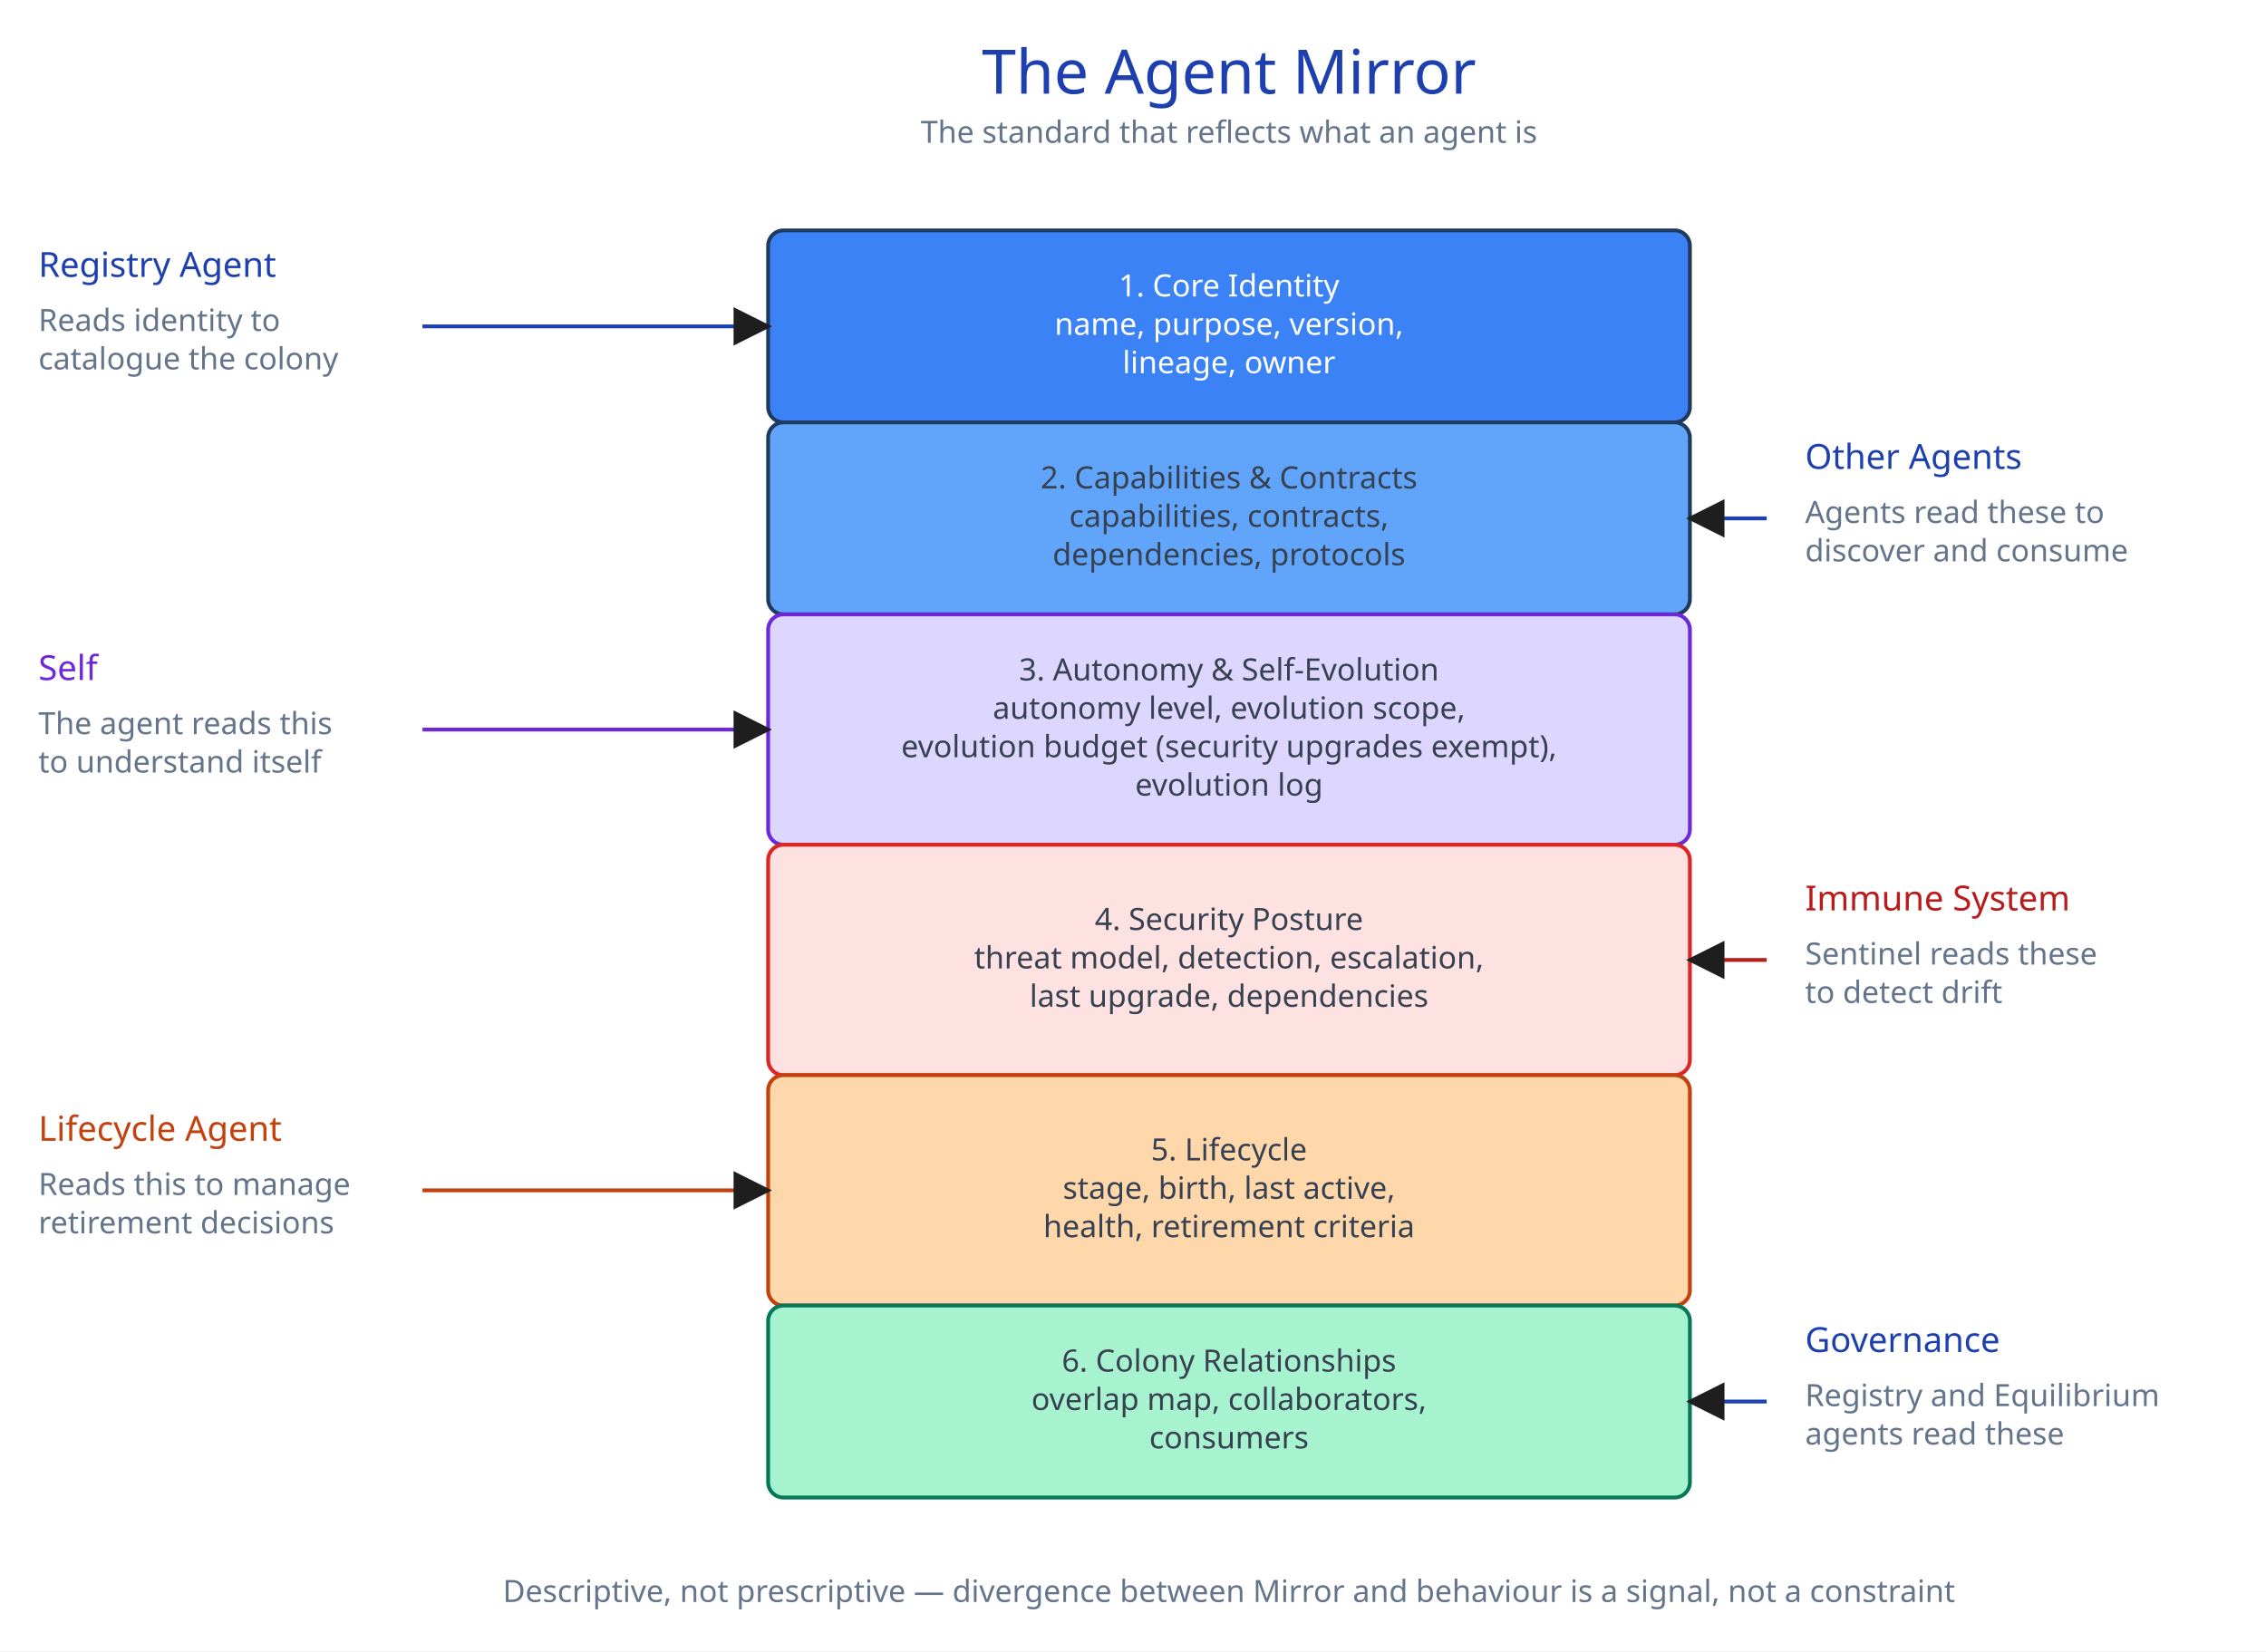
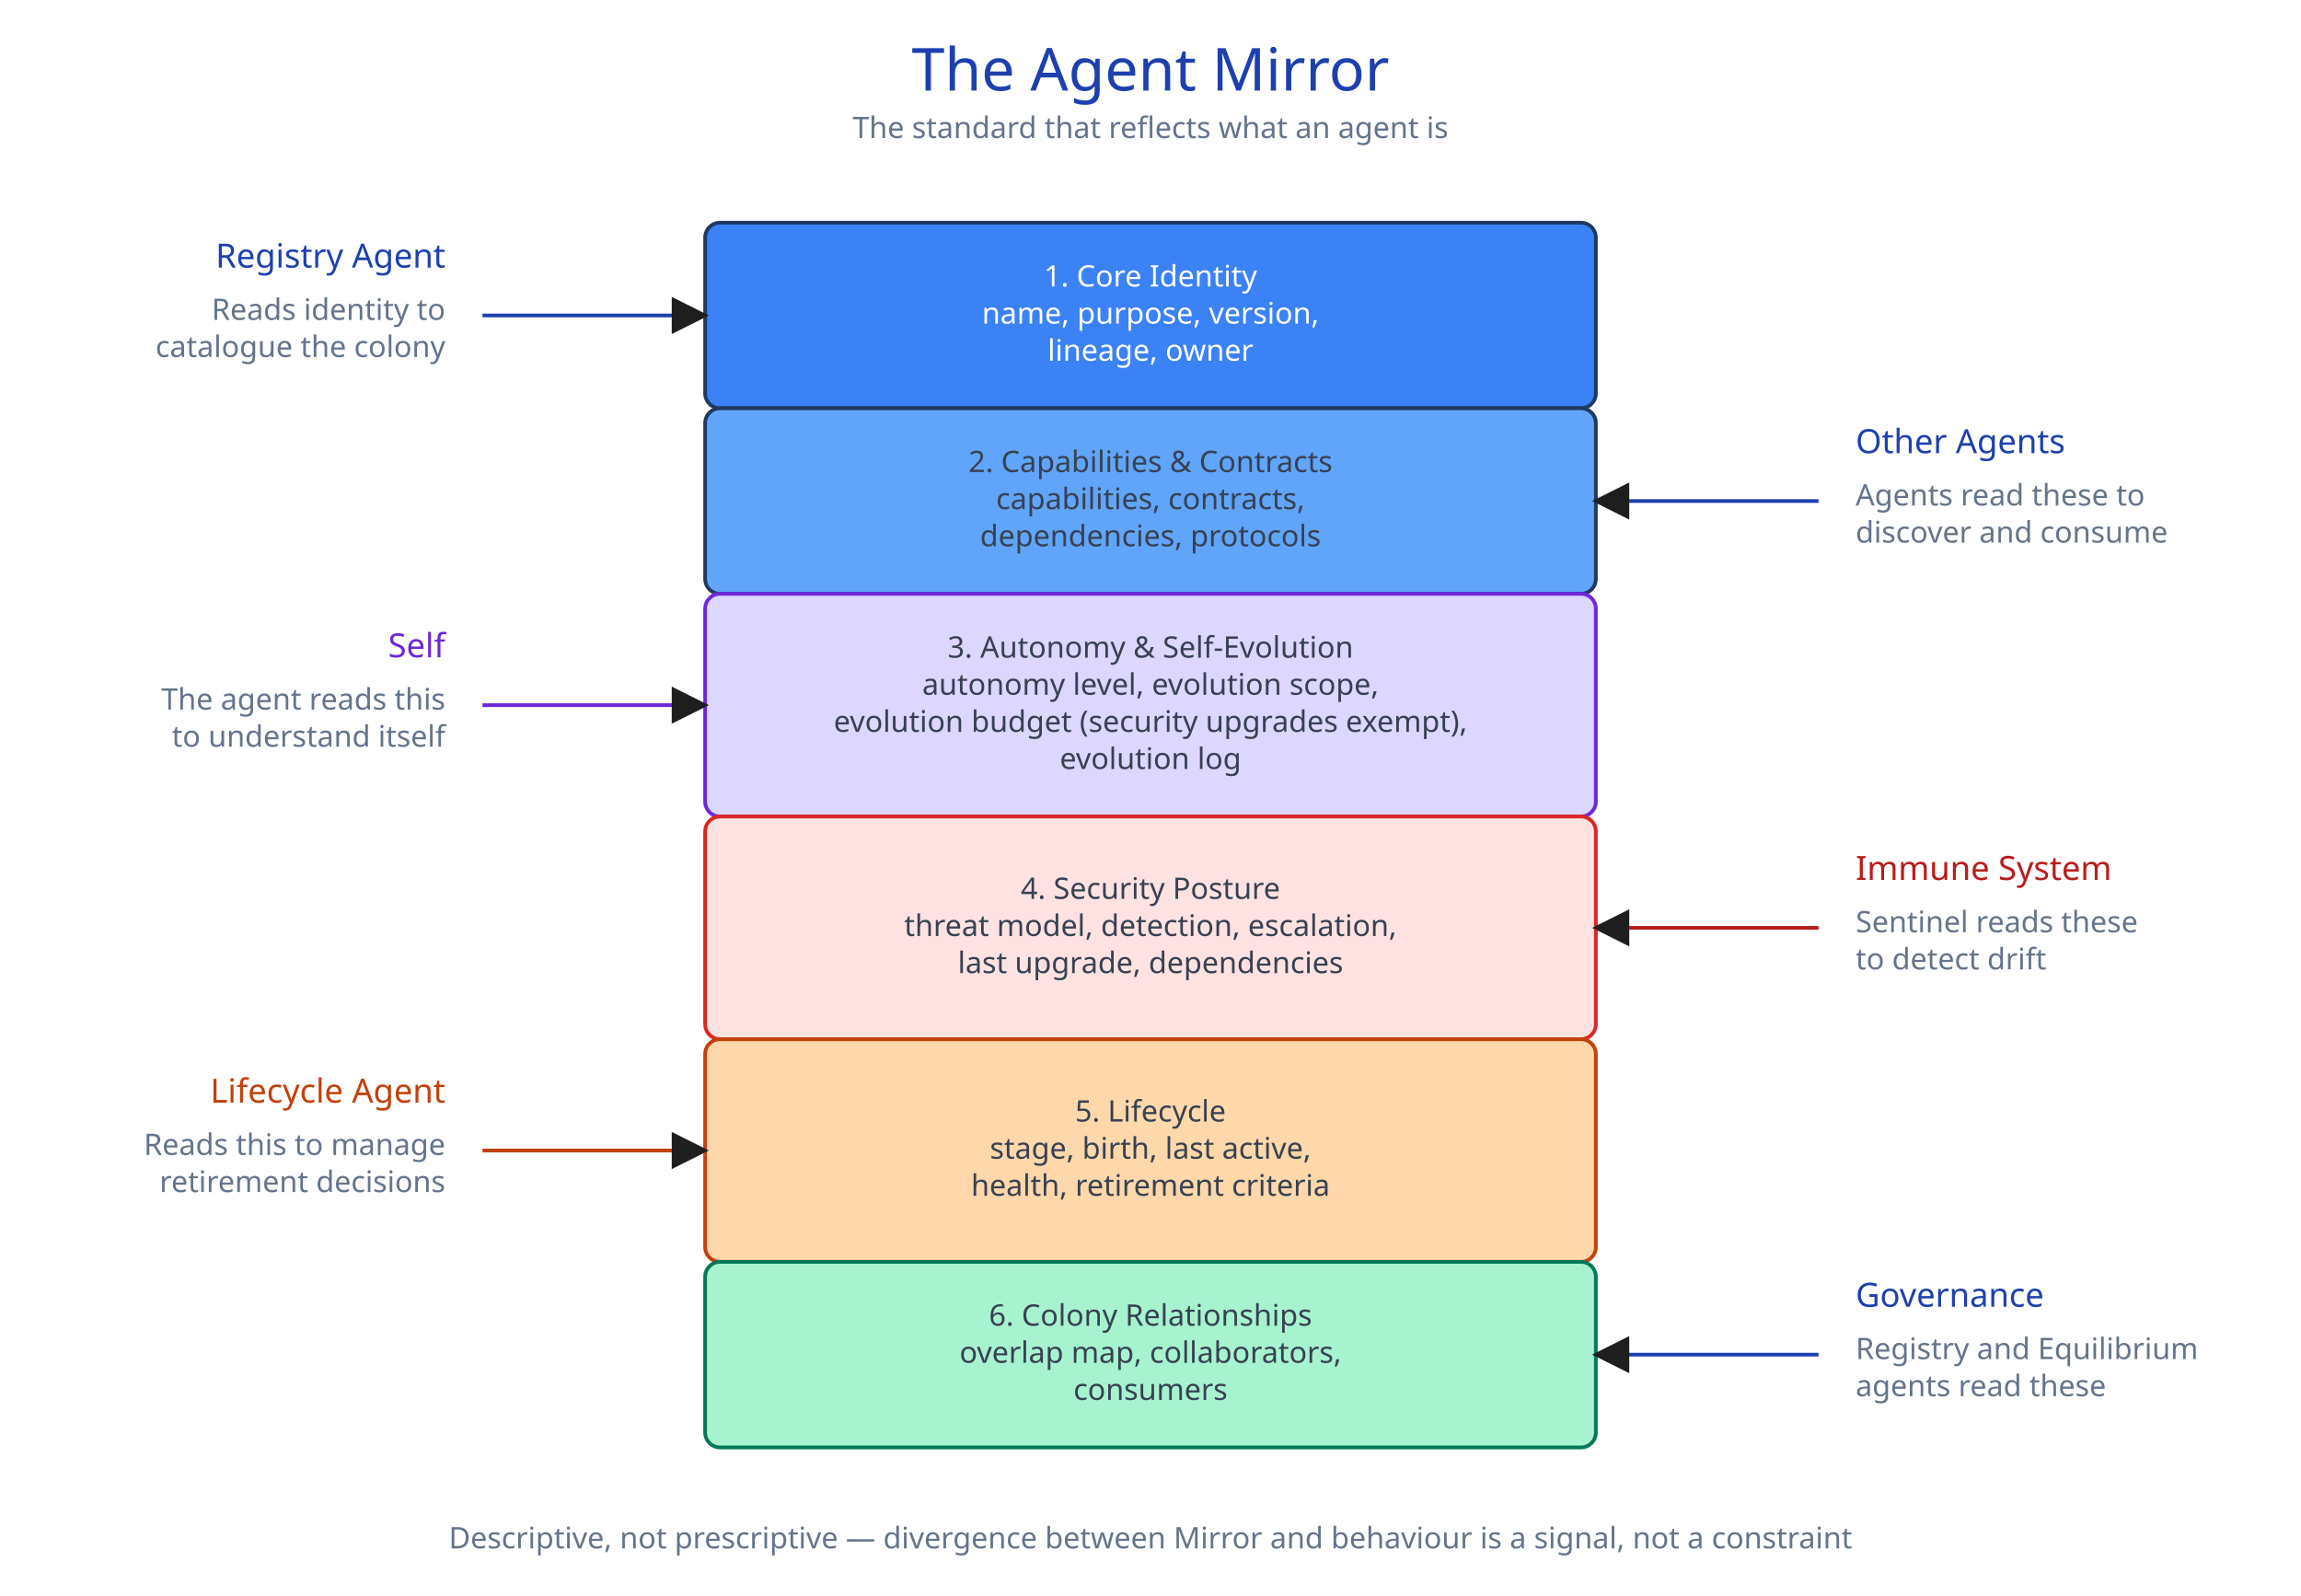
- <svg xmlns="http://www.w3.org/2000/svg" viewBox="-20 -20 1180 860" width="1180" height="860" font-family="Virgil, Segoe UI Emoji, sans-serif">
-   <rect x="-20" y="-20" width="1180" height="860" fill="#ffffff" />
+ <svg xmlns="http://www.w3.org/2000/svg" viewBox="-20 -20 1240 860" width="1240" height="860" font-family="Virgil, Segoe UI Emoji, sans-serif">
+   <rect x="-20" y="-20" width="1240" height="860" fill="#ffffff" />
  <defs>
    <marker id="arrowhead" markerWidth="10" markerHeight="10" refX="9" refY="5" orient="auto" markerUnits="strokeWidth">
      <path d="M 0 0 L 10 5 L 0 10 z" fill="#1e1e1e" />
    </marker>
  </defs>
-   <rect x="380" y="100" width="480" height="100" rx="8" ry="8" fill="#3b82f6" stroke="#1e3a5f" stroke-width="2" />
-   <rect x="380" y="200" width="480" height="100" rx="8" ry="8" fill="#60a5fa" stroke="#1e3a5f" stroke-width="2" />
-   <rect x="380" y="300" width="480" height="120" rx="8" ry="8" fill="#ddd6fe" stroke="#6d28d9" stroke-width="2" />
-   <rect x="380" y="420" width="480" height="120" rx="8" ry="8" fill="#fee2e2" stroke="#dc2626" stroke-width="2" />
-   <rect x="380" y="540" width="480" height="120" rx="8" ry="8" fill="#fed7aa" stroke="#c2410c" stroke-width="2" />
-   <rect x="380" y="660" width="480" height="100" rx="8" ry="8" fill="#a7f3d0" stroke="#047857" stroke-width="2" />
-   <path d="M 200,150 L 380,150" fill="none" stroke="#1e40af" stroke-width="2" marker-end="url(#arrowhead)" />
-   <path d="M 200,360 L 380,360" fill="none" stroke="#6d28d9" stroke-width="2" marker-end="url(#arrowhead)" />
-   <path d="M 200,600 L 380,600" fill="none" stroke="#c2410c" stroke-width="2" marker-end="url(#arrowhead)" />
-   <path d="M 900,250 L 860,250" fill="none" stroke="#1e40af" stroke-width="2" marker-end="url(#arrowhead)" />
-   <path d="M 900,480 L 860,480" fill="none" stroke="#b91c1c" stroke-width="2" marker-end="url(#arrowhead)" />
-   <path d="M 900,710 L 860,710" fill="none" stroke="#1e40af" stroke-width="2" marker-end="url(#arrowhead)" />
-   <text x="620.0" y="28.8" fill="#1e40af" font-size="32" text-anchor="middle">The Agent Mirror</text>
-   <text x="620.0" y="54.4" fill="#64748b" font-size="16" text-anchor="middle">The standard that reflects what an agent is</text>
-   <text x="620.0" y="134.4" fill="#ffffff" font-size="16" text-anchor="middle">1. Core Identity</text>
-   <text x="620.0" y="154.4" fill="#ffffff" font-size="16" text-anchor="middle">name, purpose, version,</text>
-   <text x="620.0" y="174.4" fill="#ffffff" font-size="16" text-anchor="middle">lineage, owner</text>
-   <text x="620.0" y="234.4" fill="#374151" font-size="16" text-anchor="middle">2. Capabilities &amp; Contracts</text>
-   <text x="620.0" y="254.4" fill="#374151" font-size="16" text-anchor="middle">capabilities, contracts,</text>
-   <text x="620.0" y="274.4" fill="#374151" font-size="16" text-anchor="middle">dependencies, protocols</text>
-   <text x="620.0" y="334.4" fill="#374151" font-size="16" text-anchor="middle">3. Autonomy &amp; Self-Evolution</text>
-   <text x="620.0" y="354.4" fill="#374151" font-size="16" text-anchor="middle">autonomy level, evolution scope,</text>
-   <text x="620.0" y="374.4" fill="#374151" font-size="16" text-anchor="middle">evolution budget (security upgrades exempt),</text>
-   <text x="620.0" y="394.4" fill="#374151" font-size="16" text-anchor="middle">evolution log</text>
-   <text x="620.0" y="464.4" fill="#374151" font-size="16" text-anchor="middle">4. Security Posture</text>
-   <text x="620.0" y="484.4" fill="#374151" font-size="16" text-anchor="middle">threat model, detection, escalation,</text>
-   <text x="620.0" y="504.4" fill="#374151" font-size="16" text-anchor="middle">last upgrade, dependencies</text>
-   <text x="620.0" y="584.4" fill="#374151" font-size="16" text-anchor="middle">5. Lifecycle</text>
-   <text x="620.0" y="604.4" fill="#374151" font-size="16" text-anchor="middle">stage, birth, last active,</text>
-   <text x="620.0" y="624.4" fill="#374151" font-size="16" text-anchor="middle">health, retirement criteria</text>
-   <text x="620.0" y="694.4" fill="#374151" font-size="16" text-anchor="middle">6. Colony Relationships</text>
-   <text x="620.0" y="714.4" fill="#374151" font-size="16" text-anchor="middle">overlap map, collaborators,</text>
-   <text x="620.0" y="734.4" fill="#374151" font-size="16" text-anchor="middle">consumers</text>
-   <text x="620.0" y="814.4" fill="#64748b" font-size="16" text-anchor="middle">Descriptive, not prescriptive — divergence between Mirror and behaviour is a signal, not a constraint</text>
-   <text x="0" y="124.2" fill="#1e40af" font-size="18" text-anchor="start">Registry Agent</text>
-   <text x="0" y="152.4" fill="#64748b" font-size="16" text-anchor="start">Reads identity to</text>
-   <text x="0" y="172.4" fill="#64748b" font-size="16" text-anchor="start">catalogue the colony</text>
-   <text x="0" y="334.2" fill="#6d28d9" font-size="18" text-anchor="start">Self</text>
-   <text x="0" y="362.4" fill="#64748b" font-size="16" text-anchor="start">The agent reads this</text>
-   <text x="0" y="382.4" fill="#64748b" font-size="16" text-anchor="start">to understand itself</text>
-   <text x="0" y="574.2" fill="#c2410c" font-size="18" text-anchor="start">Lifecycle Agent</text>
-   <text x="0" y="602.4" fill="#64748b" font-size="16" text-anchor="start">Reads this to manage</text>
-   <text x="0" y="622.4" fill="#64748b" font-size="16" text-anchor="start">retirement decisions</text>
-   <text x="920" y="224.2" fill="#1e40af" font-size="18" text-anchor="start">Other Agents</text>
-   <text x="920" y="252.4" fill="#64748b" font-size="16" text-anchor="start">Agents read these to</text>
-   <text x="920" y="272.4" fill="#64748b" font-size="16" text-anchor="start">discover and consume</text>
-   <text x="920" y="454.2" fill="#b91c1c" font-size="18" text-anchor="start">Immune System</text>
-   <text x="920" y="482.4" fill="#64748b" font-size="16" text-anchor="start">Sentinel reads these</text>
-   <text x="920" y="502.4" fill="#64748b" font-size="16" text-anchor="start">to detect drift</text>
-   <text x="920" y="684.2" fill="#1e40af" font-size="18" text-anchor="start">Governance</text>
-   <text x="920" y="712.4" fill="#64748b" font-size="16" text-anchor="start">Registry and Equilibrium</text>
-   <text x="920" y="732.4" fill="#64748b" font-size="16" text-anchor="start">agents read these</text>
+   <rect x="360" y="100" width="480" height="100" rx="8" ry="8" fill="#3b82f6" stroke="#1e3a5f" stroke-width="2" />
+   <rect x="360" y="200" width="480" height="100" rx="8" ry="8" fill="#60a5fa" stroke="#1e3a5f" stroke-width="2" />
+   <rect x="360" y="300" width="480" height="120" rx="8" ry="8" fill="#ddd6fe" stroke="#6d28d9" stroke-width="2" />
+   <rect x="360" y="420" width="480" height="120" rx="8" ry="8" fill="#fee2e2" stroke="#dc2626" stroke-width="2" />
+   <rect x="360" y="540" width="480" height="120" rx="8" ry="8" fill="#fed7aa" stroke="#c2410c" stroke-width="2" />
+   <rect x="360" y="660" width="480" height="100" rx="8" ry="8" fill="#a7f3d0" stroke="#047857" stroke-width="2" />
+   <path d="M 240,150 L 360,150" fill="none" stroke="#1e40af" stroke-width="2" marker-end="url(#arrowhead)" />
+   <path d="M 240,360 L 360,360" fill="none" stroke="#6d28d9" stroke-width="2" marker-end="url(#arrowhead)" />
+   <path d="M 240,600 L 360,600" fill="none" stroke="#c2410c" stroke-width="2" marker-end="url(#arrowhead)" />
+   <path d="M 960,250 L 840,250" fill="none" stroke="#1e40af" stroke-width="2" marker-end="url(#arrowhead)" />
+   <path d="M 960,480 L 840,480" fill="none" stroke="#b91c1c" stroke-width="2" marker-end="url(#arrowhead)" />
+   <path d="M 960,710 L 840,710" fill="none" stroke="#1e40af" stroke-width="2" marker-end="url(#arrowhead)" />
+   <text x="600.0" y="28.8" fill="#1e40af" font-size="32" text-anchor="middle">The Agent Mirror</text>
+   <text x="600.0" y="54.4" fill="#64748b" font-size="16" text-anchor="middle">The standard that reflects what an agent is</text>
+   <text x="600.0" y="134.4" fill="#ffffff" font-size="16" text-anchor="middle">1. Core Identity</text>
+   <text x="600.0" y="154.4" fill="#ffffff" font-size="16" text-anchor="middle">name, purpose, version,</text>
+   <text x="600.0" y="174.4" fill="#ffffff" font-size="16" text-anchor="middle">lineage, owner</text>
+   <text x="600.0" y="234.4" fill="#374151" font-size="16" text-anchor="middle">2. Capabilities &amp; Contracts</text>
+   <text x="600.0" y="254.4" fill="#374151" font-size="16" text-anchor="middle">capabilities, contracts,</text>
+   <text x="600.0" y="274.4" fill="#374151" font-size="16" text-anchor="middle">dependencies, protocols</text>
+   <text x="600.0" y="334.4" fill="#374151" font-size="16" text-anchor="middle">3. Autonomy &amp; Self-Evolution</text>
+   <text x="600.0" y="354.4" fill="#374151" font-size="16" text-anchor="middle">autonomy level, evolution scope,</text>
+   <text x="600.0" y="374.4" fill="#374151" font-size="16" text-anchor="middle">evolution budget (security upgrades exempt),</text>
+   <text x="600.0" y="394.4" fill="#374151" font-size="16" text-anchor="middle">evolution log</text>
+   <text x="600.0" y="464.4" fill="#374151" font-size="16" text-anchor="middle">4. Security Posture</text>
+   <text x="600.0" y="484.4" fill="#374151" font-size="16" text-anchor="middle">threat model, detection, escalation,</text>
+   <text x="600.0" y="504.4" fill="#374151" font-size="16" text-anchor="middle">last upgrade, dependencies</text>
+   <text x="600.0" y="584.4" fill="#374151" font-size="16" text-anchor="middle">5. Lifecycle</text>
+   <text x="600.0" y="604.4" fill="#374151" font-size="16" text-anchor="middle">stage, birth, last active,</text>
+   <text x="600.0" y="624.4" fill="#374151" font-size="16" text-anchor="middle">health, retirement criteria</text>
+   <text x="600.0" y="694.4" fill="#374151" font-size="16" text-anchor="middle">6. Colony Relationships</text>
+   <text x="600.0" y="714.4" fill="#374151" font-size="16" text-anchor="middle">overlap map, collaborators,</text>
+   <text x="600.0" y="734.4" fill="#374151" font-size="16" text-anchor="middle">consumers</text>
+   <text x="600.0" y="814.4" fill="#64748b" font-size="16" text-anchor="middle">Descriptive, not prescriptive — divergence between Mirror and behaviour is a signal, not a constraint</text>
+   <text x="220" y="124.2" fill="#1e40af" font-size="18" text-anchor="end">Registry Agent</text>
+   <text x="220" y="152.4" fill="#64748b" font-size="16" text-anchor="end">Reads identity to</text>
+   <text x="220" y="172.4" fill="#64748b" font-size="16" text-anchor="end">catalogue the colony</text>
+   <text x="220" y="334.2" fill="#6d28d9" font-size="18" text-anchor="end">Self</text>
+   <text x="220" y="362.4" fill="#64748b" font-size="16" text-anchor="end">The agent reads this</text>
+   <text x="220" y="382.4" fill="#64748b" font-size="16" text-anchor="end">to understand itself</text>
+   <text x="220" y="574.2" fill="#c2410c" font-size="18" text-anchor="end">Lifecycle Agent</text>
+   <text x="220" y="602.4" fill="#64748b" font-size="16" text-anchor="end">Reads this to manage</text>
+   <text x="220" y="622.4" fill="#64748b" font-size="16" text-anchor="end">retirement decisions</text>
+   <text x="980" y="224.2" fill="#1e40af" font-size="18" text-anchor="start">Other Agents</text>
+   <text x="980" y="252.4" fill="#64748b" font-size="16" text-anchor="start">Agents read these to</text>
+   <text x="980" y="272.4" fill="#64748b" font-size="16" text-anchor="start">discover and consume</text>
+   <text x="980" y="454.2" fill="#b91c1c" font-size="18" text-anchor="start">Immune System</text>
+   <text x="980" y="482.4" fill="#64748b" font-size="16" text-anchor="start">Sentinel reads these</text>
+   <text x="980" y="502.4" fill="#64748b" font-size="16" text-anchor="start">to detect drift</text>
+   <text x="980" y="684.2" fill="#1e40af" font-size="18" text-anchor="start">Governance</text>
+   <text x="980" y="712.4" fill="#64748b" font-size="16" text-anchor="start">Registry and Equilibrium</text>
+   <text x="980" y="732.4" fill="#64748b" font-size="16" text-anchor="start">agents read these</text>
</svg>
